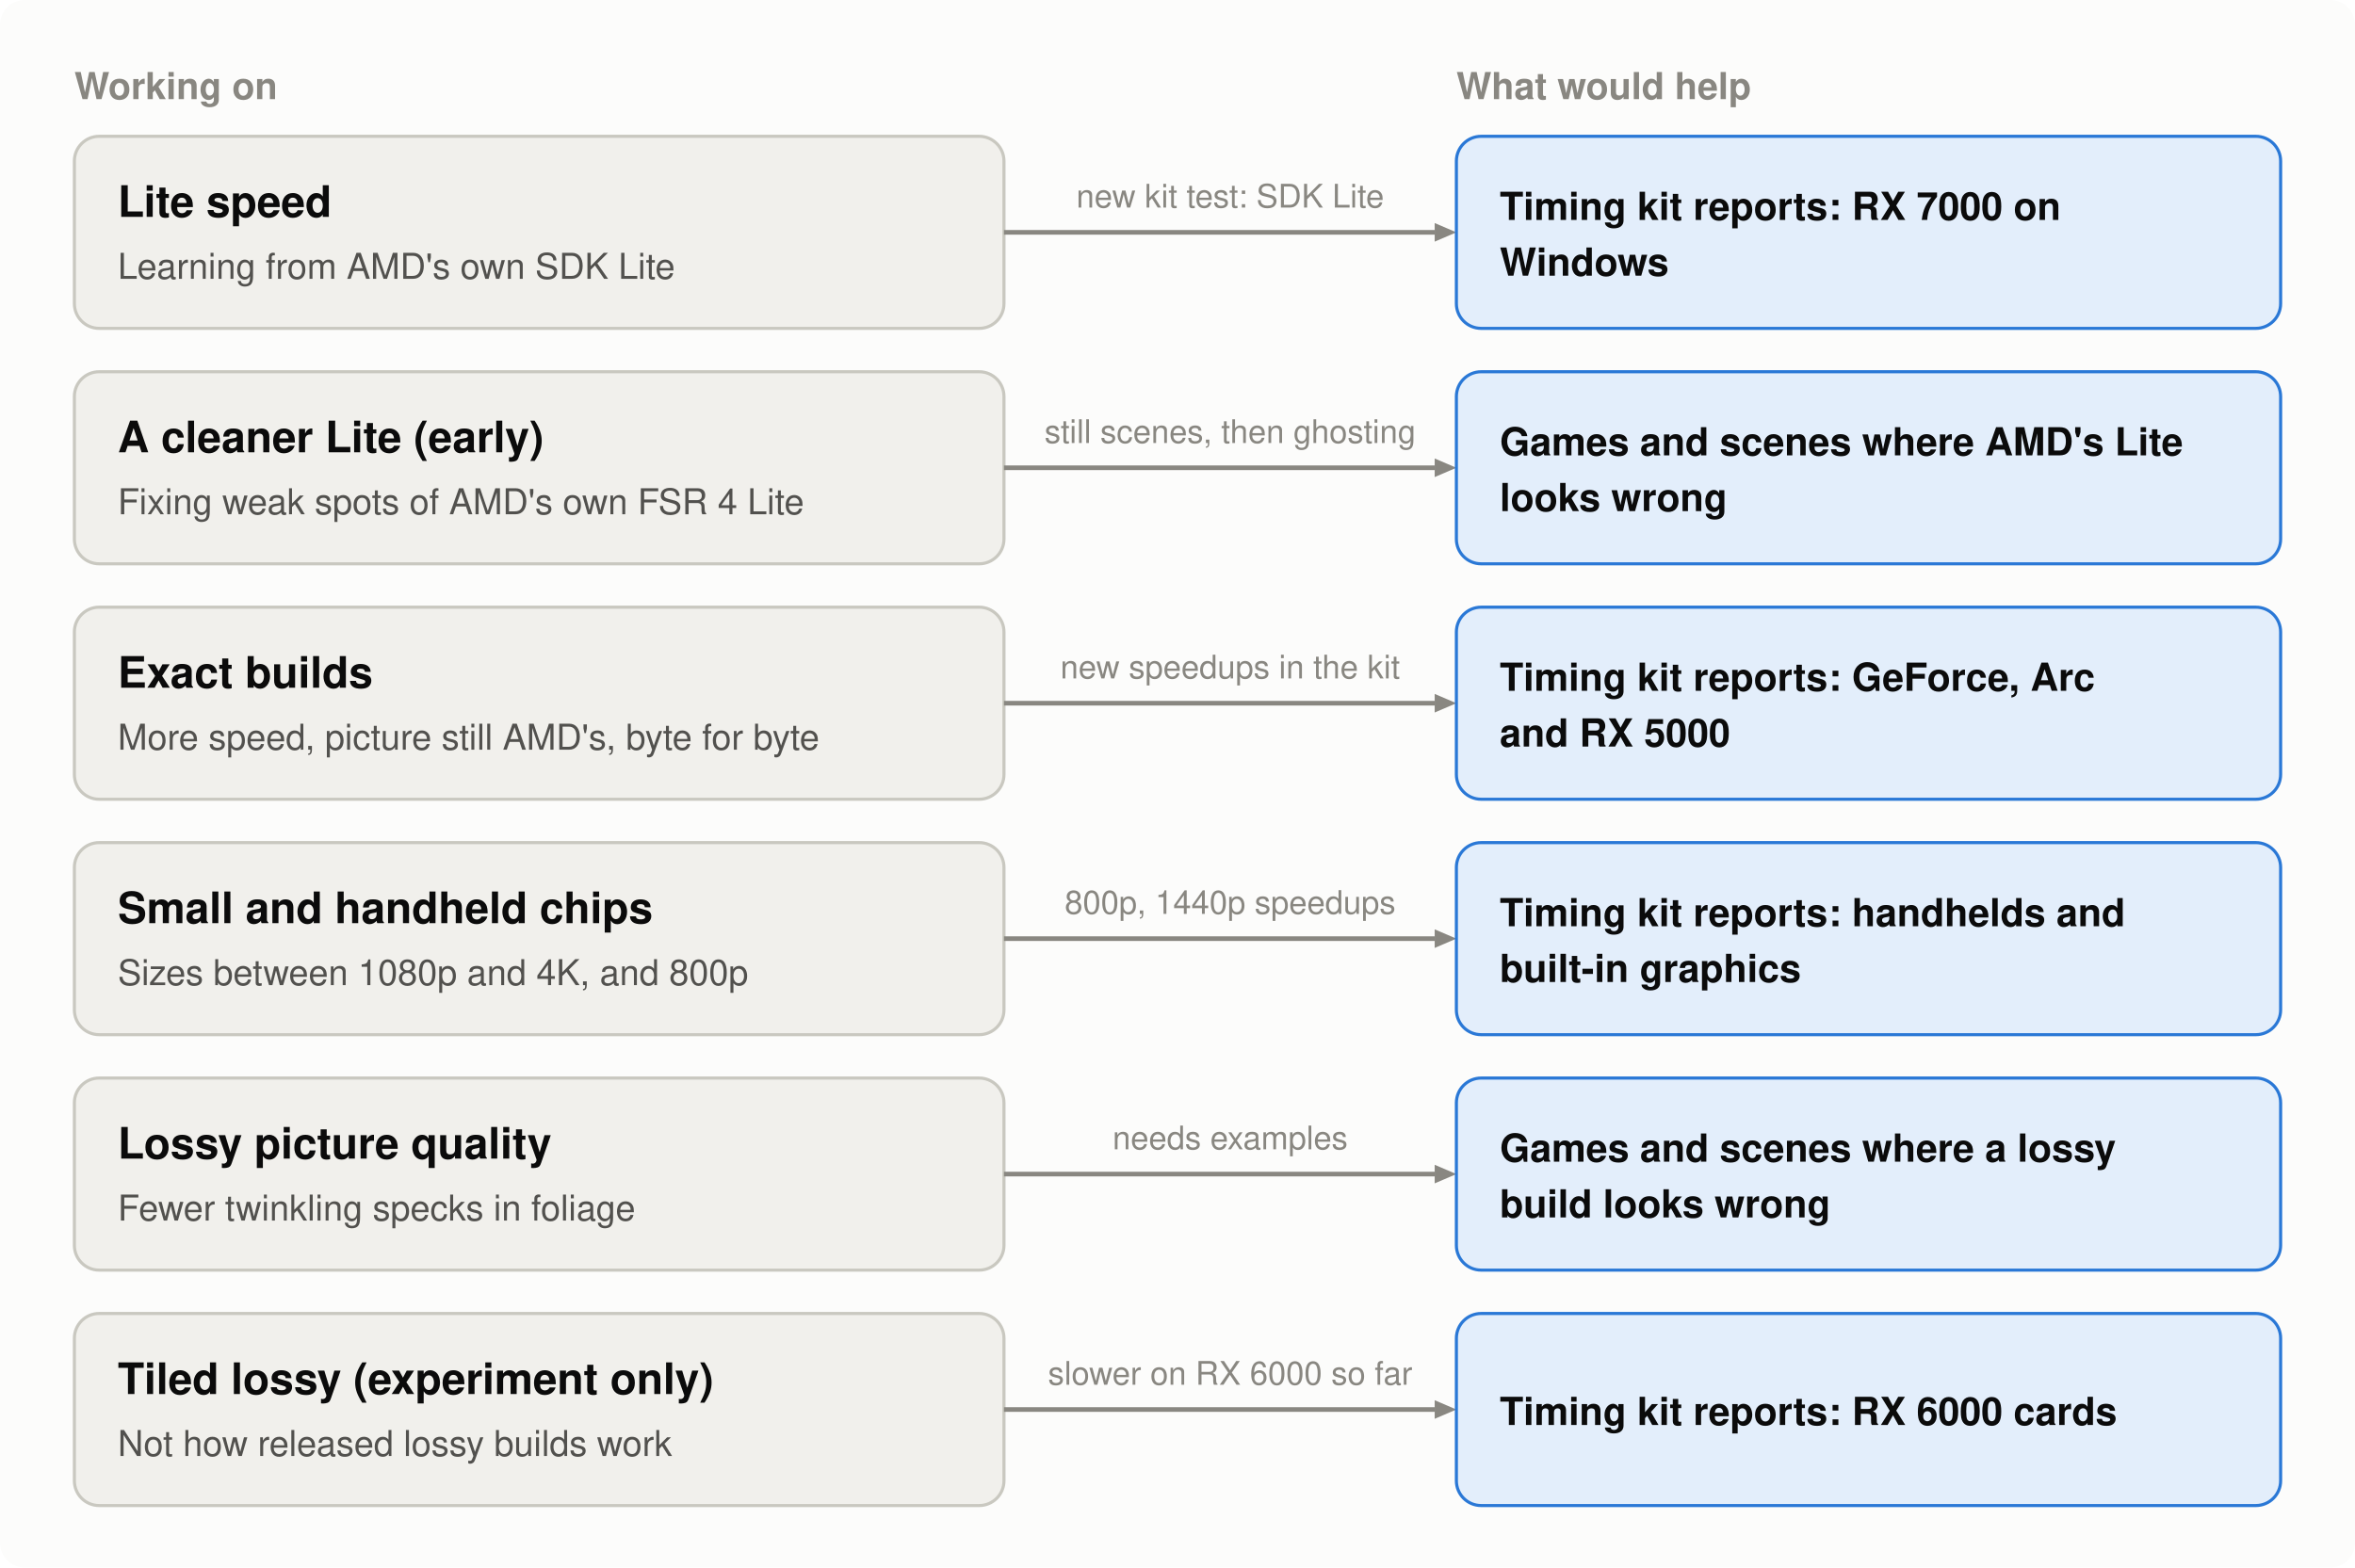
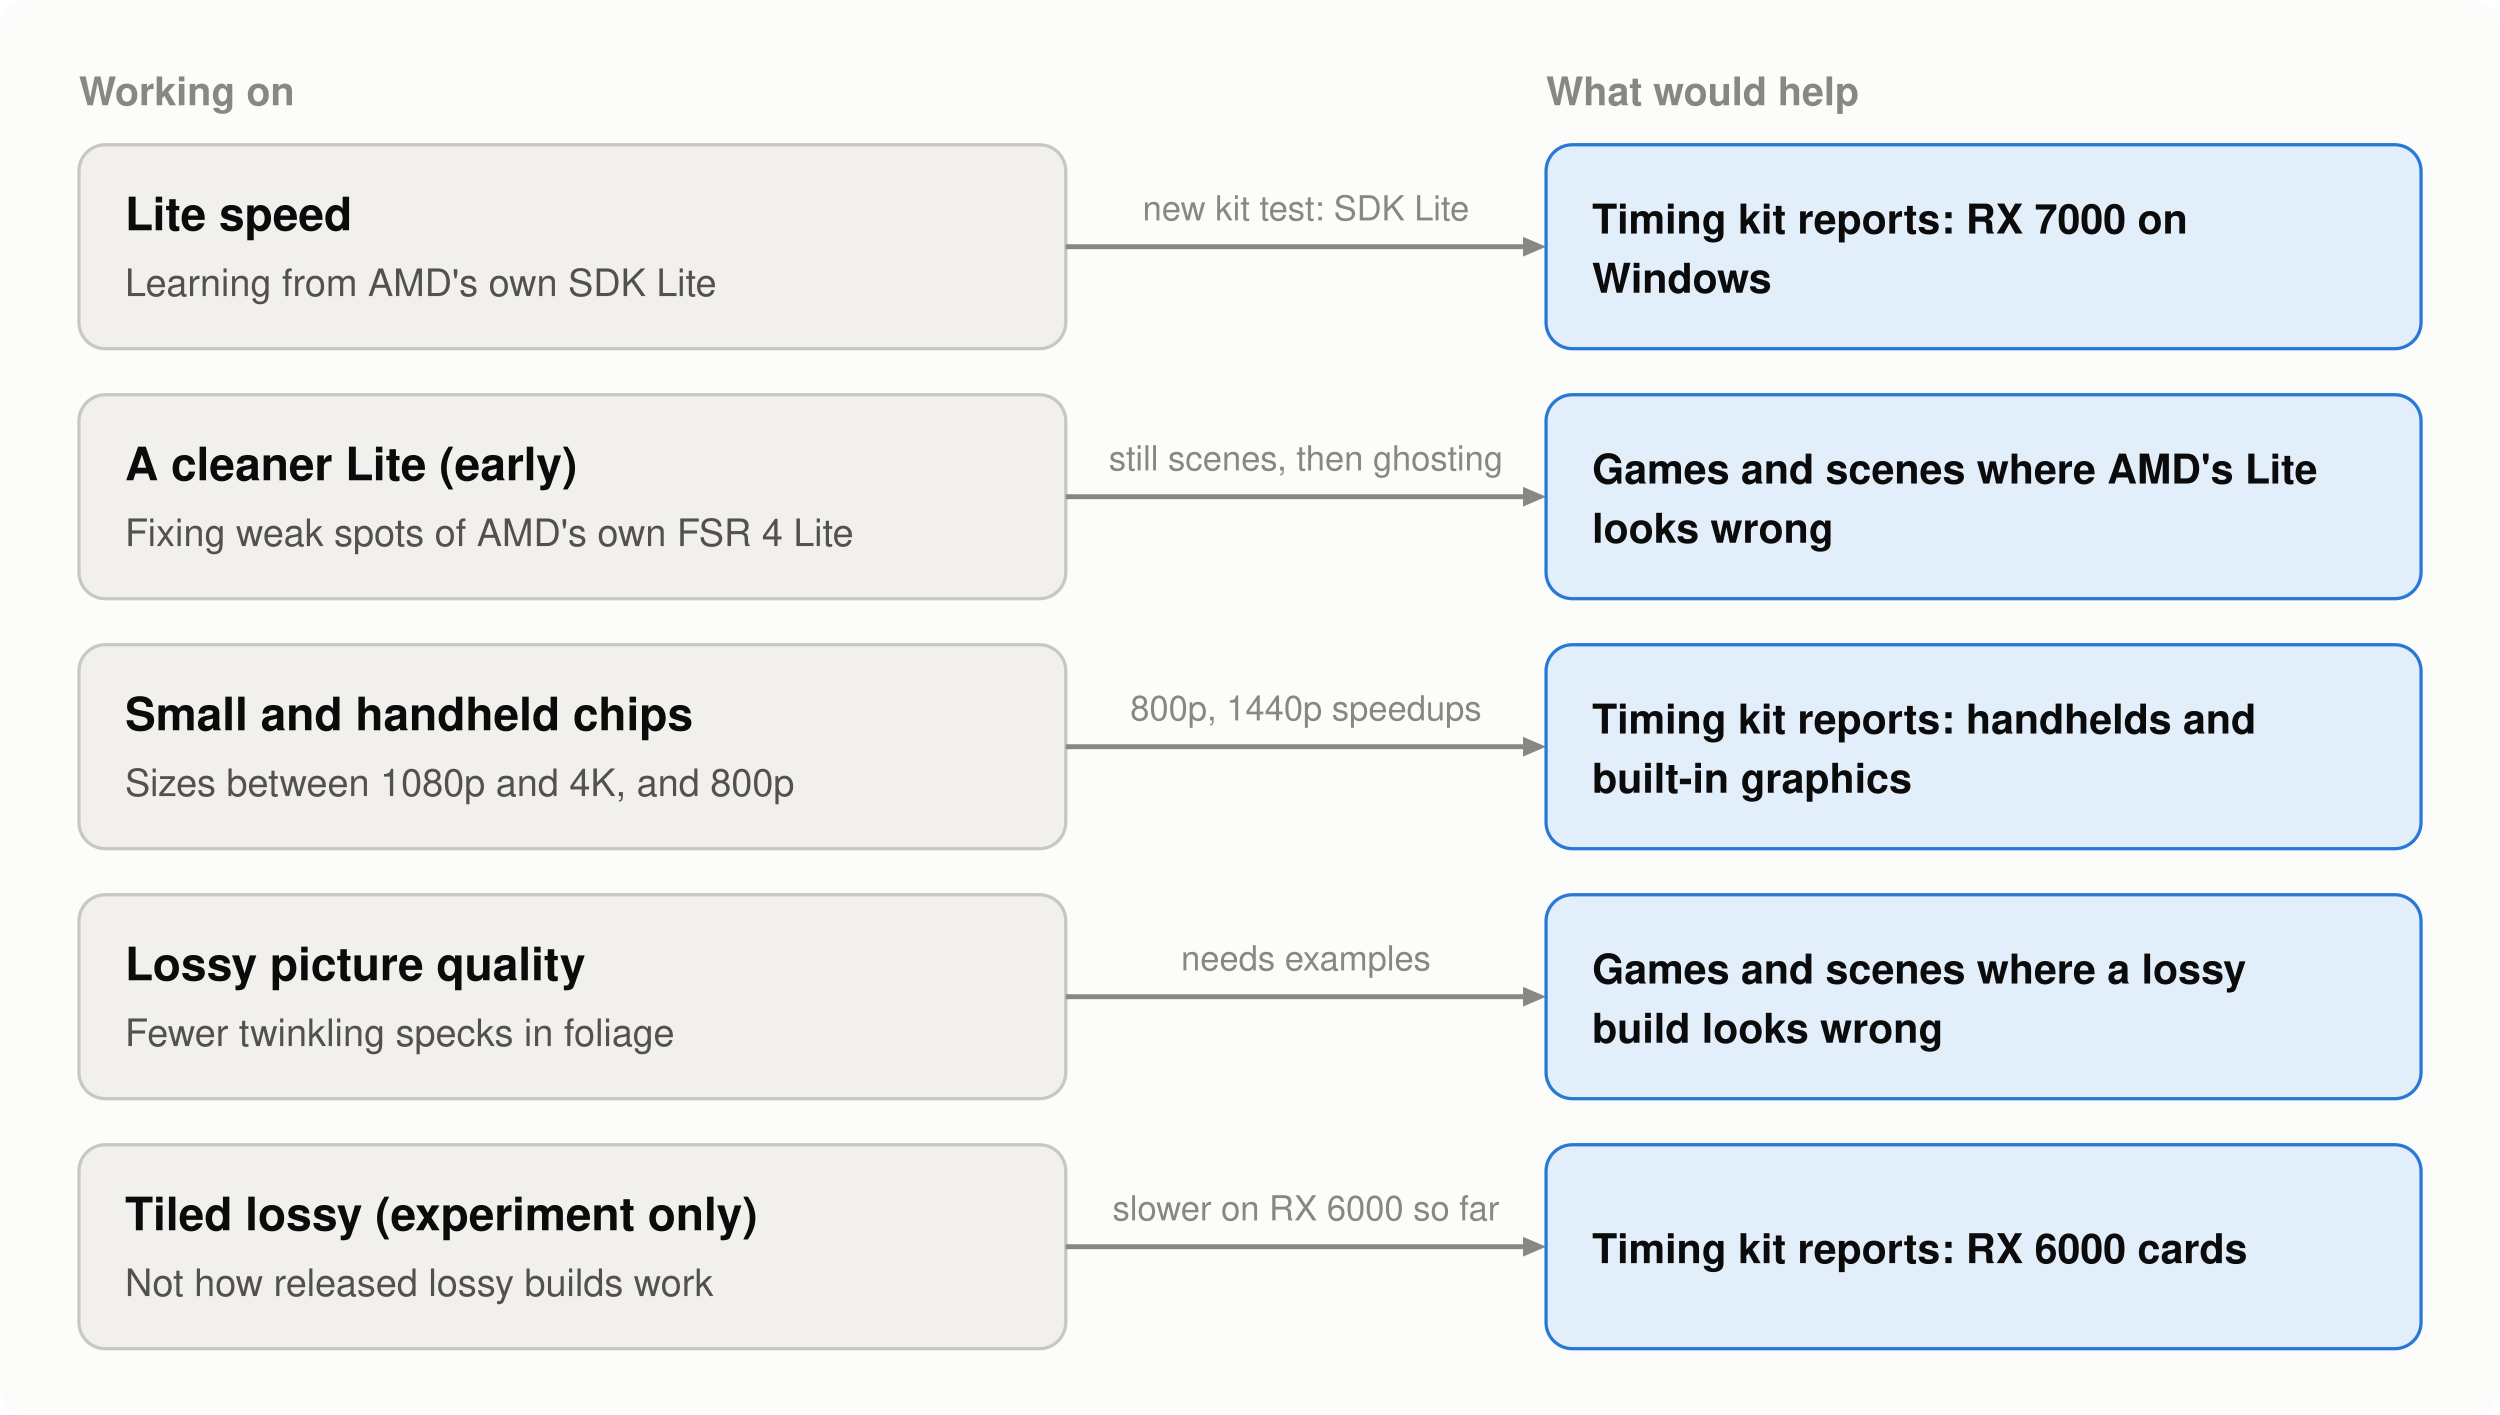
- <svg xmlns="http://www.w3.org/2000/svg" width="760" height="506" viewBox="0 0 760 506" role="img" aria-label="6 parts being worked on, each with what would help: Lite speed: Timing kit reports: RX 7000 on Windows; A cleaner Lite (early): Games and scenes where AMD's Lite looks wrong; Exact builds: Timing kit reports: GeForce, Arc and RX 5000; Small and handheld chips: Timing kit reports: handhelds and built-in graphics; Lossy picture quality: Games and scenes where a lossy build looks wrong; Tiled lossy (experiment only): Timing kit reports: RX 6000 cards">
-   <rect width="760" height="506" rx="8" fill="#fcfcfb" />
+ <svg xmlns="http://www.w3.org/2000/svg" width="760" height="430" viewBox="0 0 760 430" role="img" aria-label="5 parts being worked on, each with what would help: Lite speed: Timing kit reports: RX 7000 on Windows; A cleaner Lite (early): Games and scenes where AMD's Lite looks wrong; Small and handheld chips: Timing kit reports: handhelds and built-in graphics; Lossy picture quality: Games and scenes where a lossy build looks wrong; Tiled lossy (experiment only): Timing kit reports: RX 6000 cards">
+   <rect width="760" height="430" rx="8" fill="#fcfcfb" />
  <text x="24" y="32" font-family="-apple-system, 'Segoe UI', Helvetica, Arial, sans-serif" font-size="12" font-weight="600" text-anchor="start" fill="#898781">Working on</text>
  <text x="470" y="32" font-family="-apple-system, 'Segoe UI', Helvetica, Arial, sans-serif" font-size="12" font-weight="600" text-anchor="start" fill="#898781">What would help</text>
  <rect x="24" y="44" width="300" height="62" rx="8" fill="#f1f0ec" stroke="#c9c8c0" />
  <text x="38" y="70" font-family="-apple-system, 'Segoe UI', Helvetica, Arial, sans-serif" font-size="14" font-weight="600" text-anchor="start" fill="#0b0b0b">Lite speed</text>
  <text x="38" y="90" font-family="-apple-system, 'Segoe UI', Helvetica, Arial, sans-serif" font-size="11.5" text-anchor="start" fill="#52514e">Learning from AMD's own SDK Lite</text>
  <line x1="324" y1="75" x2="463" y2="75" stroke="#898781" stroke-width="1.5" />
  <polygon points="470,75 463,72 463,78" fill="#898781" />
  <text x="397" y="67" font-family="-apple-system, 'Segoe UI', Helvetica, Arial, sans-serif" font-size="10.5" text-anchor="middle" fill="#898781">new kit test: SDK Lite</text>
  <rect x="470" y="44" width="266" height="62" rx="8" fill="#e3eefb" stroke="#2a78d6" />
  <text x="484" y="71" font-family="-apple-system, 'Segoe UI', Helvetica, Arial, sans-serif" font-size="12.5" font-weight="600" text-anchor="start" fill="#0b0b0b">Timing kit reports: RX 7000 on</text>
  <text x="484" y="89" font-family="-apple-system, 'Segoe UI', Helvetica, Arial, sans-serif" font-size="12.5" font-weight="600" text-anchor="start" fill="#0b0b0b">Windows</text>
  <rect x="24" y="120" width="300" height="62" rx="8" fill="#f1f0ec" stroke="#c9c8c0" />
  <text x="38" y="146" font-family="-apple-system, 'Segoe UI', Helvetica, Arial, sans-serif" font-size="14" font-weight="600" text-anchor="start" fill="#0b0b0b">A cleaner Lite (early)</text>
  <text x="38" y="166" font-family="-apple-system, 'Segoe UI', Helvetica, Arial, sans-serif" font-size="11.5" text-anchor="start" fill="#52514e">Fixing weak spots of AMD's own FSR 4 Lite</text>
  <line x1="324" y1="151" x2="463" y2="151" stroke="#898781" stroke-width="1.5" />
  <polygon points="470,151 463,148 463,154" fill="#898781" />
  <text x="397" y="143" font-family="-apple-system, 'Segoe UI', Helvetica, Arial, sans-serif" font-size="10.5" text-anchor="middle" fill="#898781">still scenes, then ghosting</text>
  <rect x="470" y="120" width="266" height="62" rx="8" fill="#e3eefb" stroke="#2a78d6" />
  <text x="484" y="147" font-family="-apple-system, 'Segoe UI', Helvetica, Arial, sans-serif" font-size="12.5" font-weight="600" text-anchor="start" fill="#0b0b0b">Games and scenes where AMD's Lite</text>
  <text x="484" y="165" font-family="-apple-system, 'Segoe UI', Helvetica, Arial, sans-serif" font-size="12.5" font-weight="600" text-anchor="start" fill="#0b0b0b">looks wrong</text>
  <rect x="24" y="196" width="300" height="62" rx="8" fill="#f1f0ec" stroke="#c9c8c0" />
-   <text x="38" y="222" font-family="-apple-system, 'Segoe UI', Helvetica, Arial, sans-serif" font-size="14" font-weight="600" text-anchor="start" fill="#0b0b0b">Exact builds</text>
-   <text x="38" y="242" font-family="-apple-system, 'Segoe UI', Helvetica, Arial, sans-serif" font-size="11.5" text-anchor="start" fill="#52514e">More speed, picture still AMD's, byte for byte</text>
+   <text x="38" y="222" font-family="-apple-system, 'Segoe UI', Helvetica, Arial, sans-serif" font-size="14" font-weight="600" text-anchor="start" fill="#0b0b0b">Small and handheld chips</text>
+   <text x="38" y="242" font-family="-apple-system, 'Segoe UI', Helvetica, Arial, sans-serif" font-size="11.5" text-anchor="start" fill="#52514e">Sizes between 1080p and 4K, and 800p</text>
  <line x1="324" y1="227" x2="463" y2="227" stroke="#898781" stroke-width="1.5" />
  <polygon points="470,227 463,224 463,230" fill="#898781" />
-   <text x="397" y="219" font-family="-apple-system, 'Segoe UI', Helvetica, Arial, sans-serif" font-size="10.5" text-anchor="middle" fill="#898781">new speedups in the kit</text>
+   <text x="397" y="219" font-family="-apple-system, 'Segoe UI', Helvetica, Arial, sans-serif" font-size="10.5" text-anchor="middle" fill="#898781">800p, 1440p speedups</text>
  <rect x="470" y="196" width="266" height="62" rx="8" fill="#e3eefb" stroke="#2a78d6" />
-   <text x="484" y="223" font-family="-apple-system, 'Segoe UI', Helvetica, Arial, sans-serif" font-size="12.5" font-weight="600" text-anchor="start" fill="#0b0b0b">Timing kit reports: GeForce, Arc</text>
-   <text x="484" y="241" font-family="-apple-system, 'Segoe UI', Helvetica, Arial, sans-serif" font-size="12.5" font-weight="600" text-anchor="start" fill="#0b0b0b">and RX 5000</text>
+   <text x="484" y="223" font-family="-apple-system, 'Segoe UI', Helvetica, Arial, sans-serif" font-size="12.5" font-weight="600" text-anchor="start" fill="#0b0b0b">Timing kit reports: handhelds and</text>
+   <text x="484" y="241" font-family="-apple-system, 'Segoe UI', Helvetica, Arial, sans-serif" font-size="12.5" font-weight="600" text-anchor="start" fill="#0b0b0b">built-in graphics</text>
  <rect x="24" y="272" width="300" height="62" rx="8" fill="#f1f0ec" stroke="#c9c8c0" />
-   <text x="38" y="298" font-family="-apple-system, 'Segoe UI', Helvetica, Arial, sans-serif" font-size="14" font-weight="600" text-anchor="start" fill="#0b0b0b">Small and handheld chips</text>
-   <text x="38" y="318" font-family="-apple-system, 'Segoe UI', Helvetica, Arial, sans-serif" font-size="11.5" text-anchor="start" fill="#52514e">Sizes between 1080p and 4K, and 800p</text>
+   <text x="38" y="298" font-family="-apple-system, 'Segoe UI', Helvetica, Arial, sans-serif" font-size="14" font-weight="600" text-anchor="start" fill="#0b0b0b">Lossy picture quality</text>
+   <text x="38" y="318" font-family="-apple-system, 'Segoe UI', Helvetica, Arial, sans-serif" font-size="11.5" text-anchor="start" fill="#52514e">Fewer twinkling specks in foliage</text>
  <line x1="324" y1="303" x2="463" y2="303" stroke="#898781" stroke-width="1.5" />
  <polygon points="470,303 463,300 463,306" fill="#898781" />
-   <text x="397" y="295" font-family="-apple-system, 'Segoe UI', Helvetica, Arial, sans-serif" font-size="10.5" text-anchor="middle" fill="#898781">800p, 1440p speedups</text>
+   <text x="397" y="295" font-family="-apple-system, 'Segoe UI', Helvetica, Arial, sans-serif" font-size="10.5" text-anchor="middle" fill="#898781">needs examples</text>
  <rect x="470" y="272" width="266" height="62" rx="8" fill="#e3eefb" stroke="#2a78d6" />
-   <text x="484" y="299" font-family="-apple-system, 'Segoe UI', Helvetica, Arial, sans-serif" font-size="12.5" font-weight="600" text-anchor="start" fill="#0b0b0b">Timing kit reports: handhelds and</text>
-   <text x="484" y="317" font-family="-apple-system, 'Segoe UI', Helvetica, Arial, sans-serif" font-size="12.5" font-weight="600" text-anchor="start" fill="#0b0b0b">built-in graphics</text>
+   <text x="484" y="299" font-family="-apple-system, 'Segoe UI', Helvetica, Arial, sans-serif" font-size="12.5" font-weight="600" text-anchor="start" fill="#0b0b0b">Games and scenes where a lossy</text>
+   <text x="484" y="317" font-family="-apple-system, 'Segoe UI', Helvetica, Arial, sans-serif" font-size="12.5" font-weight="600" text-anchor="start" fill="#0b0b0b">build looks wrong</text>
  <rect x="24" y="348" width="300" height="62" rx="8" fill="#f1f0ec" stroke="#c9c8c0" />
-   <text x="38" y="374" font-family="-apple-system, 'Segoe UI', Helvetica, Arial, sans-serif" font-size="14" font-weight="600" text-anchor="start" fill="#0b0b0b">Lossy picture quality</text>
-   <text x="38" y="394" font-family="-apple-system, 'Segoe UI', Helvetica, Arial, sans-serif" font-size="11.5" text-anchor="start" fill="#52514e">Fewer twinkling specks in foliage</text>
+   <text x="38" y="374" font-family="-apple-system, 'Segoe UI', Helvetica, Arial, sans-serif" font-size="14" font-weight="600" text-anchor="start" fill="#0b0b0b">Tiled lossy (experiment only)</text>
+   <text x="38" y="394" font-family="-apple-system, 'Segoe UI', Helvetica, Arial, sans-serif" font-size="11.5" text-anchor="start" fill="#52514e">Not how released lossy builds work</text>
  <line x1="324" y1="379" x2="463" y2="379" stroke="#898781" stroke-width="1.5" />
  <polygon points="470,379 463,376 463,382" fill="#898781" />
-   <text x="397" y="371" font-family="-apple-system, 'Segoe UI', Helvetica, Arial, sans-serif" font-size="10.5" text-anchor="middle" fill="#898781">needs examples</text>
+   <text x="397" y="371" font-family="-apple-system, 'Segoe UI', Helvetica, Arial, sans-serif" font-size="10.5" text-anchor="middle" fill="#898781">slower on RX 6000 so far</text>
  <rect x="470" y="348" width="266" height="62" rx="8" fill="#e3eefb" stroke="#2a78d6" />
-   <text x="484" y="375" font-family="-apple-system, 'Segoe UI', Helvetica, Arial, sans-serif" font-size="12.5" font-weight="600" text-anchor="start" fill="#0b0b0b">Games and scenes where a lossy</text>
-   <text x="484" y="393" font-family="-apple-system, 'Segoe UI', Helvetica, Arial, sans-serif" font-size="12.5" font-weight="600" text-anchor="start" fill="#0b0b0b">build looks wrong</text>
-   <rect x="24" y="424" width="300" height="62" rx="8" fill="#f1f0ec" stroke="#c9c8c0" />
-   <text x="38" y="450" font-family="-apple-system, 'Segoe UI', Helvetica, Arial, sans-serif" font-size="14" font-weight="600" text-anchor="start" fill="#0b0b0b">Tiled lossy (experiment only)</text>
-   <text x="38" y="470" font-family="-apple-system, 'Segoe UI', Helvetica, Arial, sans-serif" font-size="11.5" text-anchor="start" fill="#52514e">Not how released lossy builds work</text>
-   <line x1="324" y1="455" x2="463" y2="455" stroke="#898781" stroke-width="1.5" />
-   <polygon points="470,455 463,452 463,458" fill="#898781" />
-   <text x="397" y="447" font-family="-apple-system, 'Segoe UI', Helvetica, Arial, sans-serif" font-size="10.5" text-anchor="middle" fill="#898781">slower on RX 6000 so far</text>
-   <rect x="470" y="424" width="266" height="62" rx="8" fill="#e3eefb" stroke="#2a78d6" />
-   <text x="484" y="460" font-family="-apple-system, 'Segoe UI', Helvetica, Arial, sans-serif" font-size="12.5" font-weight="600" text-anchor="start" fill="#0b0b0b">Timing kit reports: RX 6000 cards</text>
+   <text x="484" y="384" font-family="-apple-system, 'Segoe UI', Helvetica, Arial, sans-serif" font-size="12.5" font-weight="600" text-anchor="start" fill="#0b0b0b">Timing kit reports: RX 6000 cards</text>
</svg>
